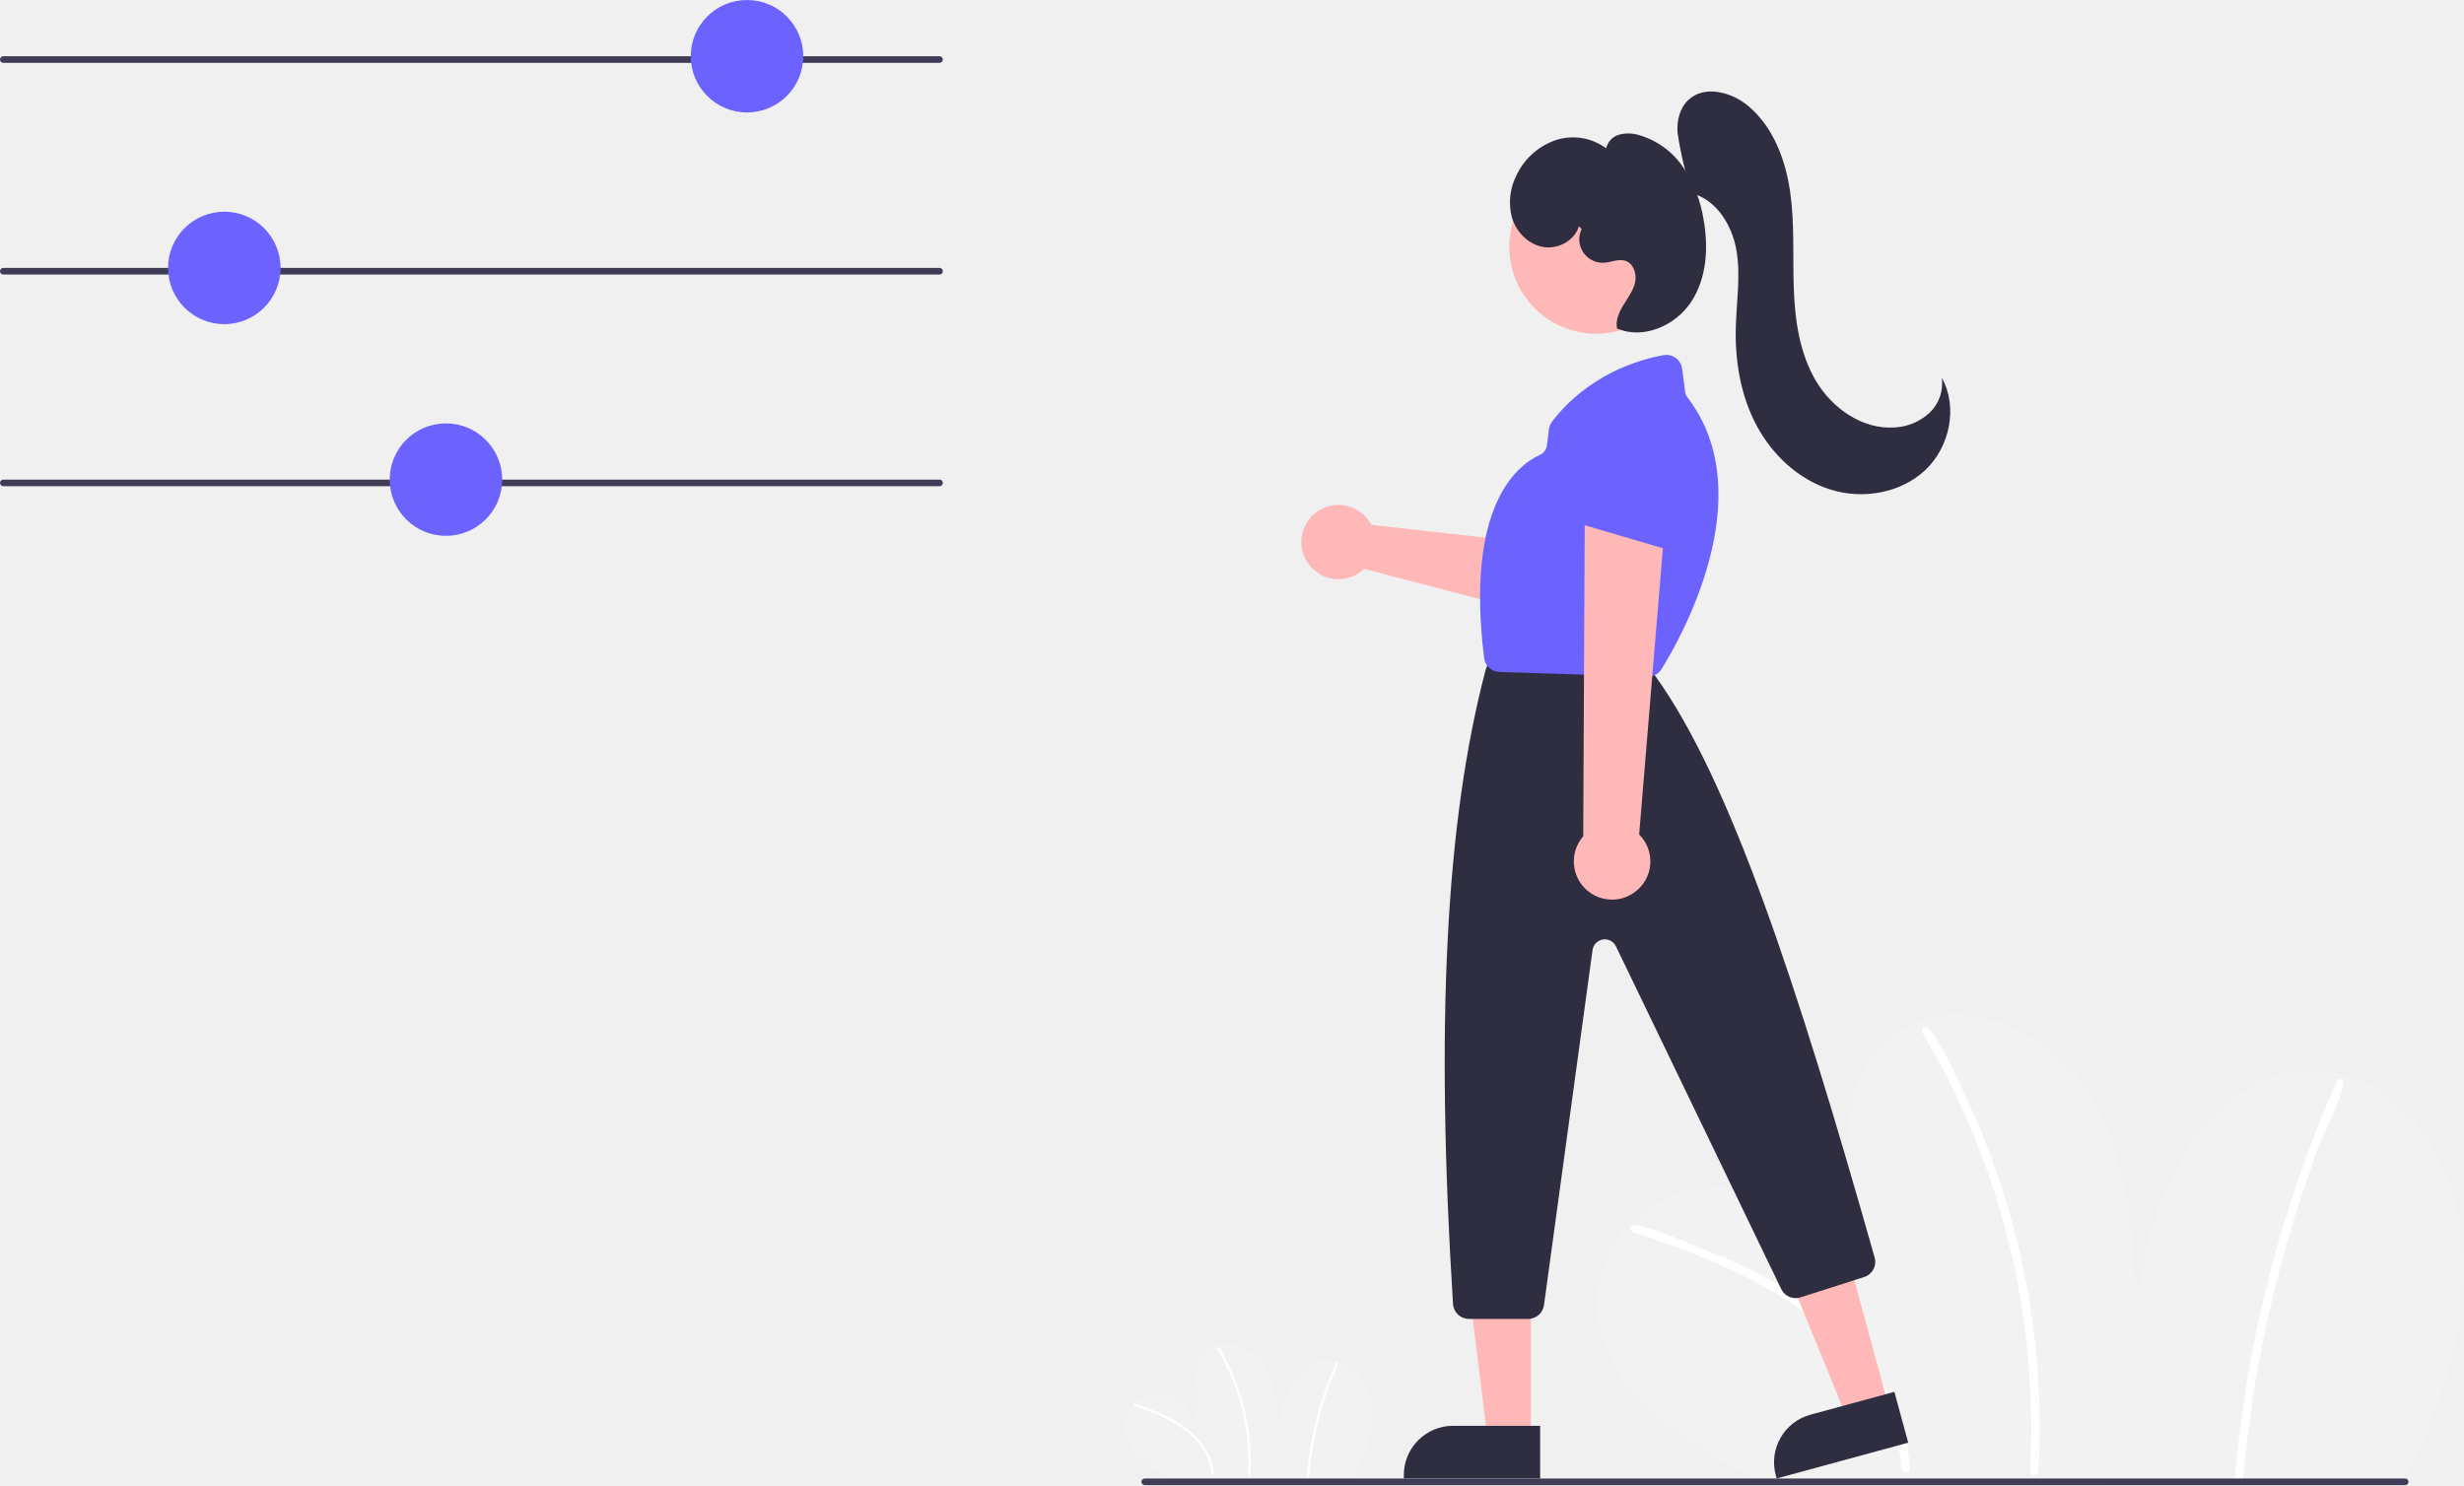
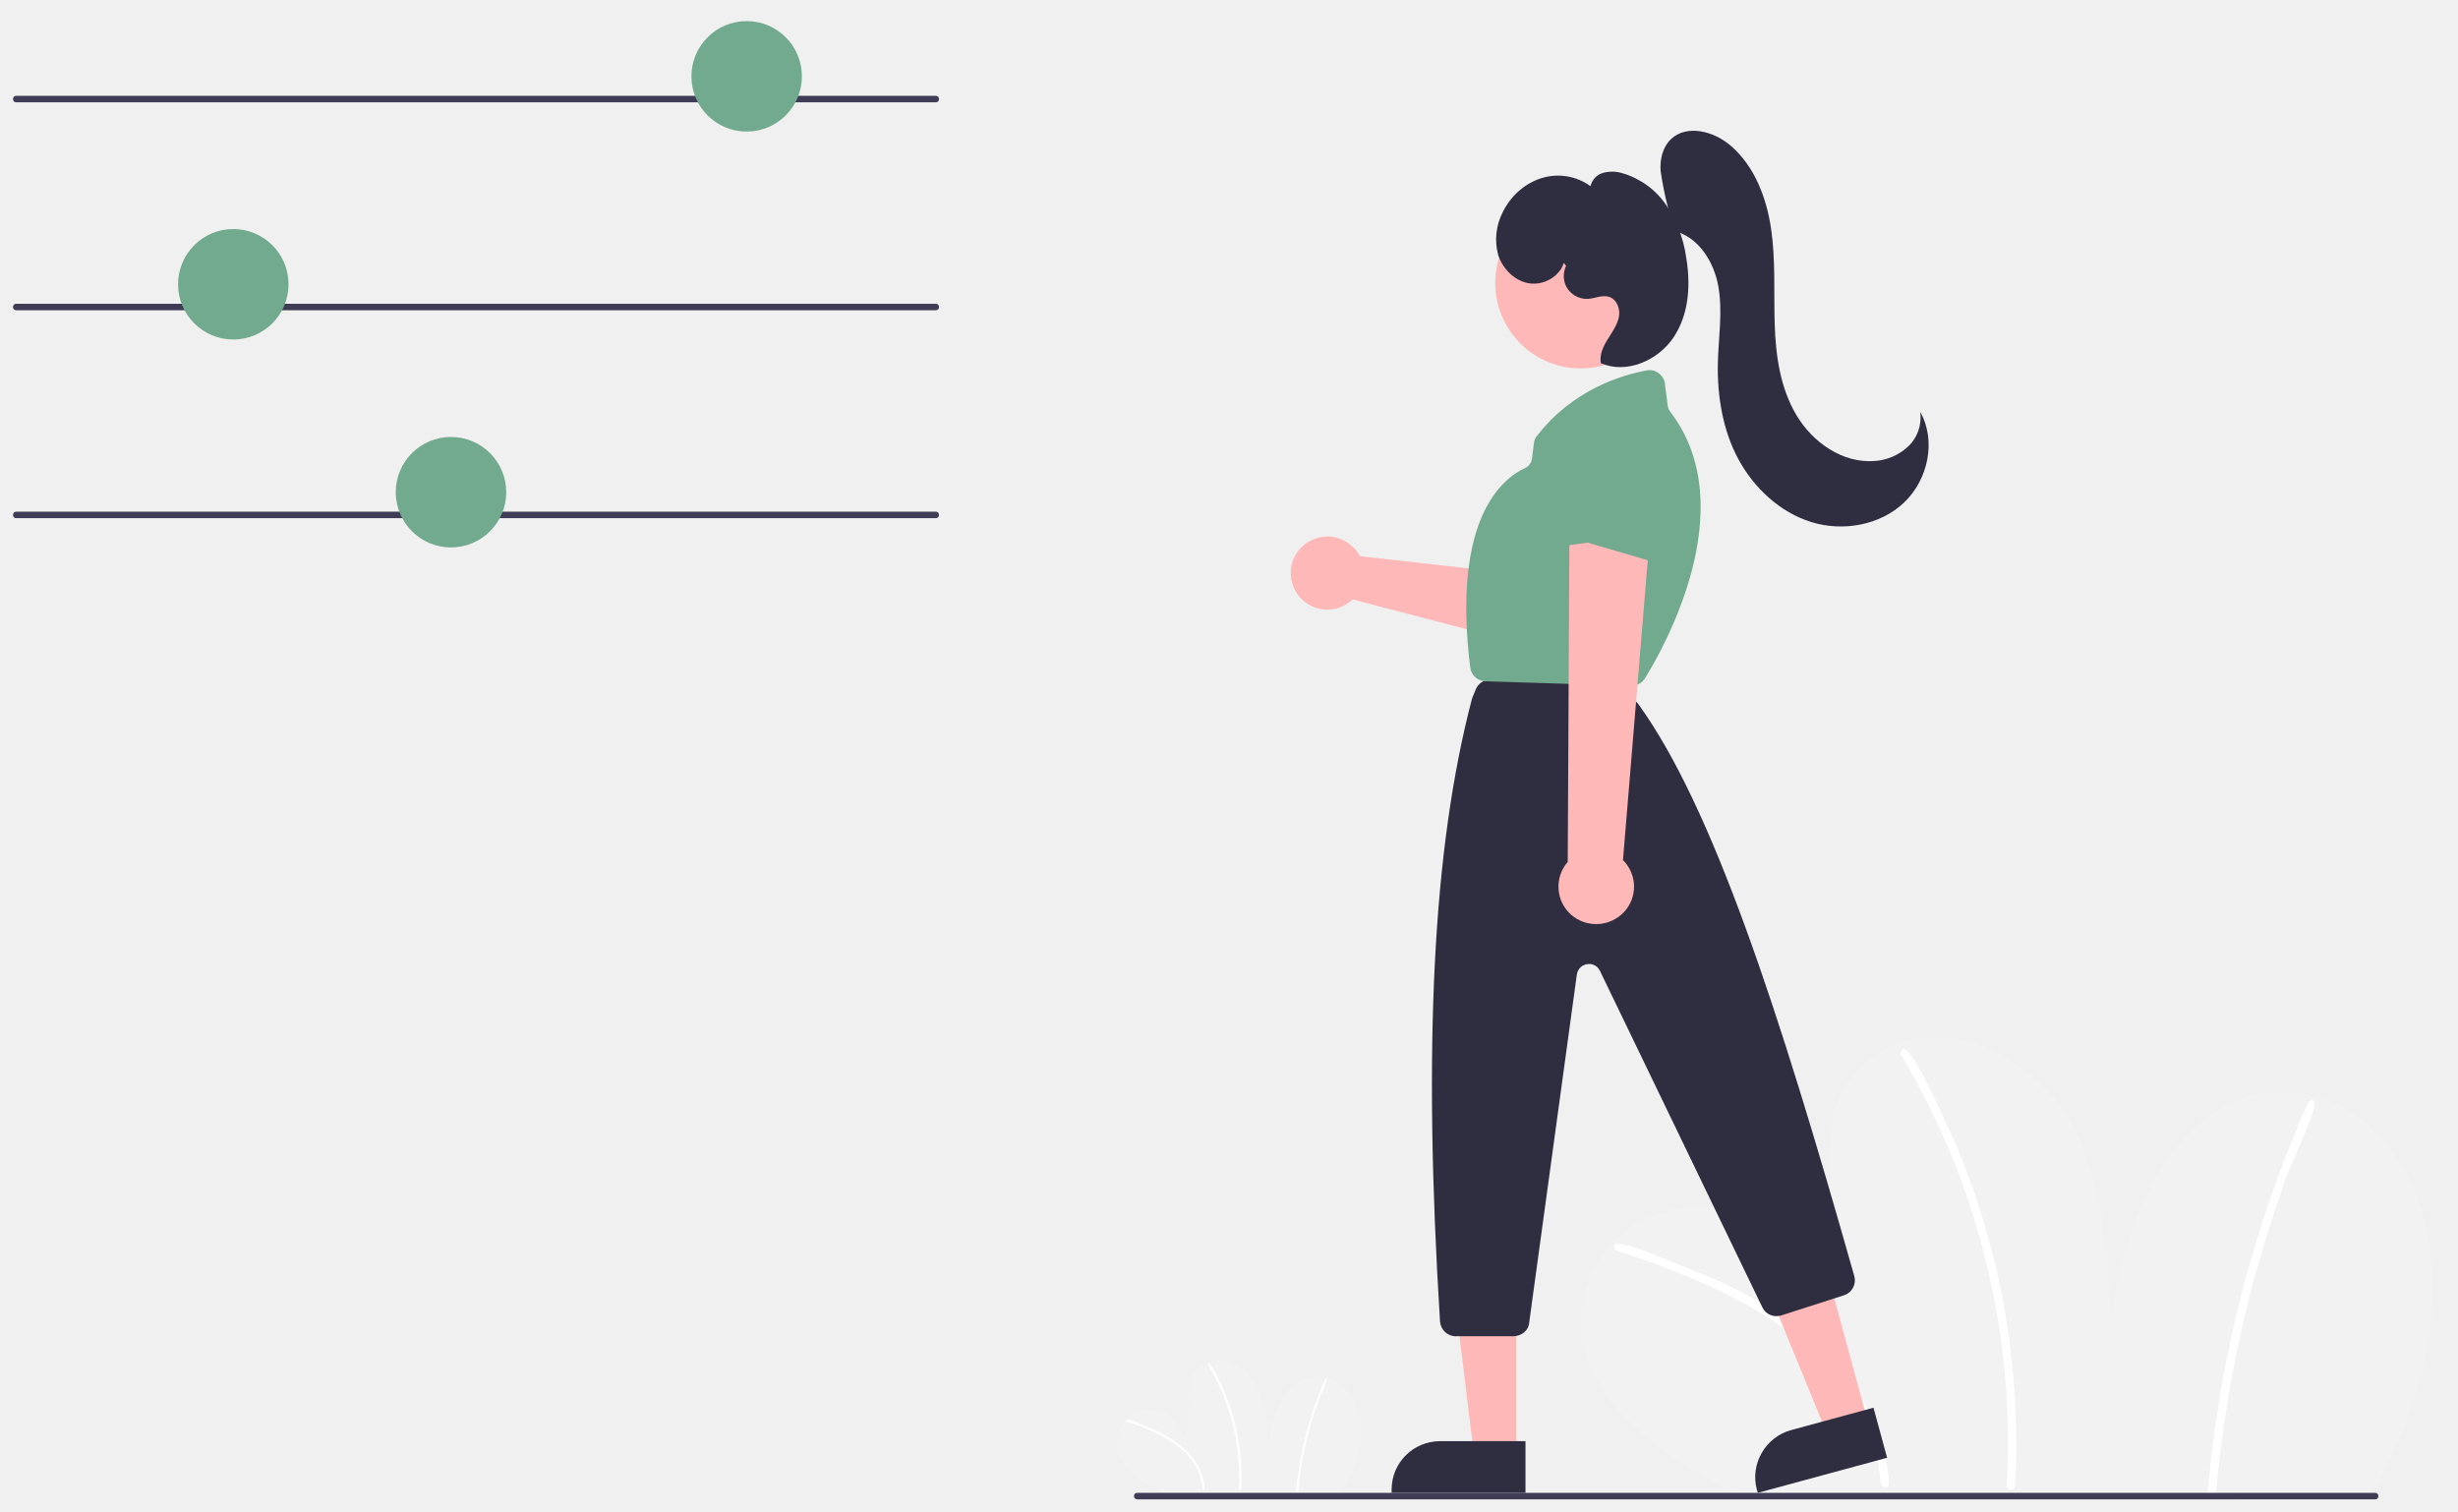
- <svg xmlns="http://www.w3.org/2000/svg" id="b2067efd-c319-47f4-994e-f8ea2344f64c" data-name="Layer 1" width="744.799" height="449.141" viewBox="0 0 744.799 449.141">
-   <path d="M952.84,674.57c68.234-120.696-62.641-182.51-79.486-55.057-.853-16.448-1.757-33.161-7.221-48.698-8.297-32.232-53.385-55.589-74.92-22.961-11.384,20.217,3.713,48.577-9.379,67.734-8.258-48.215-78.263-36.904-70.892,11.473,5.534,23.242,30.09,36.767,49.691,47.282Z" transform="translate(-227.6004 -225.4295)" fill="#f2f2f2" />
-   <path d="M720.97,597.857c34.637,11.239,77.922,30.17,81.433,71.55.101,1.64,2.668,1.652,2.567-.001-.898-14.611-8.018-27.982-17.878-38.557-10.81-11.594-24.819-19.512-39.283-25.656C744.982,604.54,715.546,590.614,720.97,597.857Z" transform="translate(-227.6004 -225.4295)" fill="#fff" />
-   <path d="M808.478,537.334A233.055,233.055,0,0,1,841.218,670.24c-.095,1.65,2.472,1.645,2.567,0a235.892,235.892,0,0,0-19.043-106.847c-1.636-3.012-14.833-34.728-16.264-26.059Z" transform="translate(-227.6004 -225.4295)" fill="#fff" />
-   <path d="M934.095,552.077a374.884,374.884,0,0,0-30.951,119.956c-.144,1.645,2.424,1.636,2.567,0a372.914,372.914,0,0,1,20.54-93.567c-.03-3.361,14.763-30.642,7.845-26.389Z" transform="translate(-227.6004 -225.4295)" fill="#fff" />
-   <path d="M636.801,672.495c19.533-34.55-17.932-52.245-22.754-15.761-.244-4.708-.503-9.493-2.067-13.94-2.375-9.227-15.282-15.913-21.446-6.573-3.259,5.787,1.063,13.906-2.685,19.39-2.364-13.802-22.404-10.564-20.293,3.284,1.584,6.653,8.613,10.525,14.224,13.535Z" transform="translate(-227.6004 -225.4295)" fill="#f2f2f2" />
-   <path d="M570.425,650.535c9.915,3.217,22.306,8.637,23.311,20.482.029.47.764.473.735-0a18.063,18.063,0,0,0-5.118-11.037,32.37,32.37,0,0,0-11.245-7.344C577.299,652.448,568.873,648.461,570.425,650.535Z" transform="translate(-227.6004 -225.4295)" fill="#fff" />
-   <path d="M595.475,633.209a66.714,66.714,0,0,1,9.372,38.046c-.027.472.708.471.735,0a67.526,67.526,0,0,0-5.451-30.586c-.468-.862-4.246-9.941-4.656-7.46Z" transform="translate(-227.6004 -225.4295)" fill="#fff" />
-   <path d="M631.434,637.43a107.314,107.314,0,0,0-8.86,34.339c-.041.471.694.468.735,0a106.75,106.75,0,0,1,5.88-26.785c-.009-.962,4.226-8.772,2.246-7.554Z" transform="translate(-227.6004 -225.4295)" fill="#fff" />
-   <path d="M511.6,244.43h-283a1,1,0,0,1,0-2h283a1,1,0,0,1,0,2Z" transform="translate(-227.6004 -225.4295)" fill="#3f3d56" />
-   <circle cx="225.799" cy="17" r="17" fill="#6c63ff" />
-   <path d="M511.6,308.43h-283a1,1,0,0,1,0-2h283a1,1,0,0,1,0,2Z" transform="translate(-227.6004 -225.4295)" fill="#3f3d56" />
-   <circle cx="67.799" cy="81" r="17" fill="#6c63ff" />
-   <path d="M511.6,372.43h-283a1,1,0,0,1,0-2h283a1,1,0,0,1,0,2Z" transform="translate(-227.6004 -225.4295)" fill="#3f3d56" />
-   <circle cx="134.799" cy="145" r="17" fill="#6c63ff" />
-   <path d="M641.165,382.596a11.259,11.259,0,0,1,.936,1.505l52.707,5.926,7.666-10.357,17.142,9.526-15.09,25.157-64.573-16.947a11.225,11.225,0,1,1,1.212-14.812Z" transform="translate(-227.6004 -225.4295)" fill="#ffb8b8" />
-   <path d="M715.87,398.207a4.827,4.827,0,0,1-1.174-.733L693.512,379.629a4.812,4.812,0,0,1-.309-7.077l19.223-19.302a4.787,4.787,0,0,1,6.237-.497l14.537,10.556a4.815,4.815,0,0,1,1.523,5.951L722.147,395.851a4.817,4.817,0,0,1-6.277,2.356Z" transform="translate(-227.6004 -225.4295)" fill="#6c63ff" />
-   <polygon points="570.892 425.157 558.24 428.599 538.942 381.438 557.614 376.358 570.892 425.157" fill="#ffb8b8" />
-   <path d="M776.712,651.364H803.032a0,0,0,0,1,0,0v15.921a0,0,0,0,1,0,0H761.825a0,0,0,0,1,0,0v-1.034A14.887,14.887,0,0,1,776.712,651.364Z" transform="matrix(0.96492, -0.26254, 0.26254, 0.96492, -373.2516, 3.11506)" fill="#2f2e41" />
-   <polygon points="462.735 434.811 449.624 434.81 443.386 384.237 462.738 384.238 462.735 434.811" fill="#ffb8b8" />
-   <path d="M439.224,431.064h26.321a0,0,0,0,1,0,0V446.985a0,0,0,0,1,0,0H424.337a0,0,0,0,1,0,0v-1.034A14.887,14.887,0,0,1,439.224,431.064Z" fill="#2f2e41" />
-   <circle cx="710.087" cy="300.062" r="26.267" transform="translate(-231.7967 364.5642) rotate(-45)" fill="#ffb8b8" />
-   <path d="M689.533,624.182H671.615a4.827,4.827,0,0,1-4.808-4.516c-5.339-84.875-2.216-145.758,9.828-191.6a5.002,5.002,0,0,1,.195-.59l.96-2.399a4.79,4.79,0,0,1,4.469-3.026H719.104a4.805,4.805,0,0,1,3.654,1.68l5.005,5.839c.098.114.189.23.277.352,22.567,31.47,42.791,92.995,66.214,175.692a4.797,4.797,0,0,1-3.164,5.9l-19.256,6.162a4.839,4.839,0,0,1-5.802-2.494L716.063,511.542a3.743,3.743,0,0,0-7.08,1.119L694.301,620.021A4.831,4.831,0,0,1,689.533,624.182Z" transform="translate(-227.6004 -225.4295)" fill="#2f2e41" />
-   <path d="M725.743,429.998c-.05,0-.101-.001-.151-.002L680.836,428.582a4.797,4.797,0,0,1-4.629-4.229c-5.673-45.925,9.886-58.228,16.84-61.385a3.7,3.7,0,0,0,2.152-2.934l.602-4.814a4.795,4.795,0,0,1,.951-2.337c10.902-14.123,25.788-18.645,33.691-20.083a4.805,4.805,0,0,1,5.616,4.117l.901,6.912a3.808,3.808,0,0,0,.763,1.809c22.736,29.723-2.593,73.609-7.901,82.104h0A4.822,4.822,0,0,1,725.743,429.998Z" transform="translate(-227.6004 -225.4295)" fill="#6c63ff" />
-   <path d="M721.569,495.274a11.489,11.489,0,0,0,1.504-17.553l8.313-100.393L706.634,380.733l-.471,97.541a11.551,11.551,0,0,0,15.405,17Z" transform="translate(-227.6004 -225.4295)" fill="#ffb8b8" />
-   <path d="M733.004,391.784a4.827,4.827,0,0,1-1.369-.198L705.062,383.77a4.812,4.812,0,0,1-3.13-6.354l9.834-25.404a4.787,4.787,0,0,1,5.511-2.964l17.555,3.816a4.815,4.815,0,0,1,3.788,4.836l-.817,29.402a4.817,4.817,0,0,1-4.799,4.682Z" transform="translate(-227.6004 -225.4295)" fill="#6c63ff" />
-   <path d="M954.616,674.43h-381a1,1,0,0,1,0-2h381a1,1,0,0,1,0,2Z" transform="translate(-227.6004 -225.4295)" fill="#3f3d56" />
-   <path d="M738.988,283.726a108.933,108.933,0,0,1-4.305-18.145c-.287-3.587.632-7.446,3.244-9.92,4.888-4.631,13.193-2.425,18.305,1.958,7.388,6.334,11.072,16.069,12.465,25.7s.78,19.425,1.115,29.151,1.726,19.726,6.685,28.099,14.159,14.801,23.865,14.088a16.795,16.795,0,0,0,10.514-4.456,12.191,12.191,0,0,0,3.661-10.586c4.96,8.882,2.446,20.921-4.953,27.904s-18.78,8.957-28.507,5.975S763.343,363.037,758.561,354.058s-6.534-19.353-6.28-29.524c.195-7.81,1.523-15.684.203-23.385s-6.139-15.519-13.738-17.332Z" transform="translate(-227.6004 -225.4295)" fill="#2f2e41" />
-   <path d="M704.862,293.85c-1.296,4.328-6.251,6.997-10.71,6.265s-8.124-4.403-9.479-8.713a17.938,17.938,0,0,1,1.402-13.151,20.479,20.479,0,0,1,11.717-10.437,16.814,16.814,0,0,1,15.289,2.443,5.623,5.623,0,0,1,3.929-4.109,10.745,10.745,0,0,1,5.897.087,24.296,24.296,0,0,1,13.522,9.837,39.535,39.535,0,0,1,6.129,15.798c1.509,8.469.952,17.722-3.804,24.89s-14.487,11.4-22.381,7.982c-.492-2.516.674-5.05,2.023-7.231s2.948-4.305,3.466-6.816-.475-5.583-2.904-6.404c-2.072-.701-4.282.434-6.465.572a7.084,7.084,0,0,1-6.795-10.207Z" transform="translate(-227.6004 -225.4295)" fill="#2f2e41" />
+ <svg xmlns="http://www.w3.org/2000/svg" version="1.1" id="b2067efd-c319-47f4-994e-f8ea2344f64c" x="0px" y="0px" viewBox="0 0 756.5 465.1" style="enable-background:new 0 0 756.5 465.1;" xml:space="preserve">
+   <style type="text/css">
+ 	.st0{fill:#F2F2F2;}
+ 	.st1{fill:#FFFFFF;}
+ 	.st2{fill:#3F3D56;}
+ 	.st3{fill:#72AA8F;}
+ 	.st4{fill:#FFB8B8;}
+ 	.st5{fill:#2F2E41;}
+ 	.st6{fill:#A3CFBB;}
+ 	.st7{fill:#D1E7DD;}
+ 	.st8{fill:#6C63FF;}
+ </style>
+   <path class="st0" d="M729.2,461.6c68.2-120.7-62.6-182.5-79.5-55.1c-0.9-16.4-1.8-33.2-7.2-48.7c-8.3-32.2-53.4-55.6-74.9-23  c-11.4,20.2,3.7,48.6-9.4,67.7c-8.3-48.2-78.3-36.9-70.9,11.5c5.5,23.2,30.1,36.8,49.7,47.3L729.2,461.6z" />
+   <path class="st1" d="M497.4,384.9c34.6,11.2,77.9,30.2,81.4,71.6c0.1,1.6,2.7,1.7,2.6,0c-0.9-14.6-8-28-17.9-38.6  c-10.8-11.6-24.8-19.5-39.3-25.7C521.4,391.6,491.9,377.7,497.4,384.9z" />
+   <path class="st1" d="M584.9,324.4c24,40,35.4,86.3,32.7,132.9c-0.1,1.7,2.5,1.6,2.6,0c2-36.6-4.5-73.2-19-106.8  C599.5,347.5,586.3,315.7,584.9,324.4z" />
+   <path class="st1" d="M710.5,339.1c-16.9,38-27.4,78.5-31,120c-0.1,1.6,2.4,1.6,2.6,0c2.8-31.9,9.7-63.4,20.5-93.6  C702.6,362.2,717.4,334.9,710.5,339.1L710.5,339.1z" />
+   <path class="st0" d="M413.2,459.6c19.5-34.6-17.9-52.2-22.8-15.8c-0.2-4.7-0.5-9.5-2.1-13.9c-2.4-9.2-15.3-15.9-21.4-6.6  c-3.3,5.8,1.1,13.9-2.7,19.4c-2.4-13.8-22.4-10.6-20.3,3.3c1.6,6.7,8.6,10.5,14.2,13.5L413.2,459.6z" />
+   <path class="st1" d="M346.8,437.6c9.9,3.2,22.3,8.6,23.3,20.5c0,0.5,0.8,0.5,0.7,0c-0.4-4.2-2.2-8.1-5.1-11c-3.2-3.2-7-5.7-11.2-7.3  C353.7,439.5,345.3,435.5,346.8,437.6z" />
+   <path class="st1" d="M371.9,420.3c6.9,11.5,10.1,24.7,9.4,38c0,0.5,0.7,0.5,0.7,0c0.6-10.5-1.3-21-5.5-30.6  C376.1,426.9,372.3,417.8,371.9,420.3L371.9,420.3z" />
+   <path class="st1" d="M407.8,424.5c-4.8,10.9-7.8,22.5-8.9,34.3c0,0.5,0.7,0.5,0.7,0c0.8-9.1,2.8-18.1,5.9-26.8  C405.6,431.1,409.8,423.3,407.8,424.5L407.8,424.5z" />
+   <path class="st2" d="M288,31.5H5c-0.6,0-1-0.4-1-1s0.4-1,1-1h283c0.6,0,1,0.4,1,1S288.6,31.5,288,31.5z" />
+   <circle class="st3" cx="229.8" cy="23.5" r="17" />
+   <path class="st2" d="M288,95.5H5c-0.6,0-1-0.4-1-1s0.4-1,1-1h283c0.6,0,1,0.4,1,1S288.6,95.5,288,95.5z" />
+   <circle class="st3" cx="71.8" cy="87.5" r="17" />
+   <path class="st2" d="M288,159.5H5c-0.6,0-1-0.4-1-1s0.4-1,1-1h283c0.6,0,1,0.4,1,1S288.6,159.5,288,159.5z" />
+   <circle class="st3" cx="138.8" cy="151.5" r="17" />
+   <path class="st4" d="M417.6,169.7c0.4,0.5,0.7,1,0.9,1.5l52.7,5.9l7.7-10.4l17.1,9.5l-15.1,25.2l-64.6-16.9  c-4.5,4.3-11.6,4.2-15.9-0.3s-4.2-11.6,0.3-15.9c4.5-4.3,11.6-4.2,15.9,0.3C417,168.9,417.3,169.3,417.6,169.7L417.6,169.7z" />
+   <path class="st3" d="M492.3,179.3c-0.4-0.2-0.8-0.4-1.2-0.7l-21.2-17.8c-2-1.7-2.3-4.7-0.6-6.8c0.1-0.1,0.2-0.2,0.3-0.3l19.2-19.3  c1.7-1.7,4.3-1.9,6.2-0.5l14.5,10.6c1.9,1.4,2.5,3.9,1.5,6l-12.6,26.6C497.4,179.3,494.7,180.3,492.3,179.3z" />
+   <polygon class="st4" points="574.9,437.7 562.2,441.1 542.9,393.9 561.6,388.9 " />
+   <path class="st5" d="M551.2,440.2l25.4-6.9l0,0l4.2,15.4l0,0L541,459.5l0,0l-0.3-1C538.6,450.6,543.3,442.4,551.2,440.2L551.2,440.2  z" />
+   <polygon class="st4" points="466.7,447.3 453.6,447.3 447.4,396.7 466.7,396.7 " />
+   <path class="st5" d="M443.2,443.6h26.3l0,0v15.9l0,0h-41.2l0,0v-1C428.3,450.2,435,443.6,443.2,443.6z" />
+   <circle class="st4" cx="486.5" cy="87.1" r="26.3" />
+   <path class="st5" d="M465.9,411.3H448c-2.5,0-4.6-2-4.8-4.5c-5.3-84.9-2.2-145.8,9.8-191.6c0.1-0.2,0.1-0.4,0.2-0.6l1-2.4  c0.7-1.8,2.5-3,4.5-3h36.8c1.4,0,2.7,0.6,3.7,1.7l5,5.8c0.1,0.1,0.2,0.2,0.3,0.4c22.6,31.5,42.8,93,66.2,175.7  c0.7,2.5-0.7,5.1-3.2,5.9l-19.3,6.2c-2.3,0.7-4.8-0.3-5.8-2.5l-50-103.6c-0.9-1.9-3.1-2.6-5-1.7c-1.1,0.5-1.9,1.6-2.1,2.9  l-14.7,107.4C470.4,409.5,468.3,411.2,465.9,411.3z" />
+   <path class="st3" d="M502.1,211.1c-0.1,0-0.1,0-0.2,0l-44.8-1.4c-2.4-0.1-4.3-1.9-4.6-4.2c-5.7-45.9,9.9-58.2,16.8-61.4  c1.2-0.5,2-1.6,2.2-2.9l0.6-4.8c0.1-0.9,0.4-1.7,1-2.3c10.9-14.1,25.8-18.6,33.7-20.1c2.6-0.5,5.1,1.3,5.6,3.9c0,0.1,0,0.2,0,0.2  l0.9,6.9c0.1,0.7,0.4,1.3,0.8,1.8c22.7,29.7-2.6,73.6-7.9,82.1l0,0C505.3,210.2,503.8,211.1,502.1,211.1z" />
+   <path class="st4" d="M498,282.3c5.2-3.6,6.5-10.8,2.8-16c-0.4-0.6-0.8-1.1-1.3-1.5l8.3-100.4l-24.8,3.4l-0.5,97.5  c-4.2,4.8-3.7,12.1,1.1,16.3C487.7,285.1,493.6,285.4,498,282.3L498,282.3z" />
+   <path class="st3" d="M509.4,172.9c-0.5,0-0.9-0.1-1.4-0.2l-26.6-7.8c-2.5-0.7-4-3.4-3.3-6c0-0.1,0.1-0.3,0.1-0.4l9.8-25.4  c0.8-2.2,3.2-3.5,5.5-3l17.6,3.8c2.3,0.5,3.9,2.5,3.8,4.8l-0.8,29.4C514.1,170.8,512,172.8,509.4,172.9L509.4,172.9z" />
+   <path class="st2" d="M731,461.5H350c-0.6,0-1-0.4-1-1s0.4-1,1-1h381c0.6,0,1,0.4,1,1S731.6,461.5,731,461.5z" />
+   <path class="st5" d="M515.4,70.8c-2-5.9-3.4-12-4.3-18.1c-0.3-3.6,0.6-7.4,3.2-9.9c4.9-4.6,13.2-2.4,18.3,2  c7.4,6.3,11.1,16.1,12.5,25.7s0.8,19.4,1.1,29.2s1.7,19.7,6.7,28.1s14.2,14.8,23.9,14.1c3.9-0.2,7.6-1.8,10.5-4.5  c2.9-2.7,4.2-6.7,3.7-10.6c5,8.9,2.4,20.9-5,27.9s-18.8,9-28.5,6s-17.7-10.5-22.5-19.4s-6.5-19.4-6.3-29.5  c0.2-7.8,1.5-15.7,0.2-23.4s-6.1-15.5-13.7-17.3L515.4,70.8z" />
+   <path class="st5" d="M481.3,80.9c-1.3,4.3-6.3,7-10.7,6.3s-8.1-4.4-9.5-8.7c-1.2-4.4-0.7-9.1,1.4-13.2c2.4-4.9,6.6-8.7,11.7-10.4  c5.2-1.7,10.9-0.8,15.3,2.4c0.5-2,2-3.6,3.9-4.1c1.9-0.5,4-0.5,5.9,0.1c5.5,1.6,10.3,5.1,13.5,9.8c3.2,4.8,5.3,10.2,6.1,15.8  c1.5,8.5,1,17.7-3.8,24.9s-14.5,11.4-22.4,8c-0.5-2.5,0.7-5.1,2-7.2s2.9-4.3,3.5-6.8s-0.5-5.6-2.9-6.4c-2.1-0.7-4.3,0.4-6.5,0.6  c-3.9,0.2-7.3-2.7-7.5-6.6c-0.1-1.2,0.2-2.5,0.7-3.6L481.3,80.9z" />
+   <rect x="-153" y="87.9" class="st6" width="108" height="108" />
+   <rect x="-153" y="224.4" class="st7" width="108" height="108" />
+   <rect x="-153" y="-47.5" class="st3" width="108" height="108" />
+   <rect x="-153" y="361" class="st8" width="108" height="108" />
+   <text transform="matrix(1 0 0 1 -297.1255 422.024)" style="fill:#FDFFFE; font-family:'MyriadPro-Regular'; font-size:18px;">Original</text>
+   <text transform="matrix(1 0 0 1 -298.4932 141.9011)">
+     <tspan x="0" y="0" style="fill:#FDFFFE; font-family:'MyriadPro-Regular'; font-size:18px;">Design green </tspan>
+     <tspan x="0" y="21.6" style="fill:#FDFFFE; font-family:'MyriadPro-Regular'; font-size:18px;">a3cfbb </tspan>
+   </text>
+   <text transform="matrix(1 0 0 1 -301.2285 271.3201)">
+     <tspan x="0" y="0" style="fill:#FDFFFE; font-family:'MyriadPro-Regular'; font-size:18px;">Design light green </tspan>
+     <tspan x="0" y="21.6" style="fill:#FDFFFE; font-family:'MyriadPro-Regular'; font-size:18px;">d1e7dd</tspan>
+   </text>
+   <text transform="matrix(1 0 0 1 -299.8608 6.5)">
+     <tspan x="0" y="0" style="fill:#FDFFFE; font-family:'MyriadPro-Regular'; font-size:18px;">New dark green </tspan>
+     <tspan x="0" y="21.6" style="fill:#FDFFFE; font-family:'MyriadPro-Regular'; font-size:18px;">72aa8f</tspan>
+   </text>
</svg>
